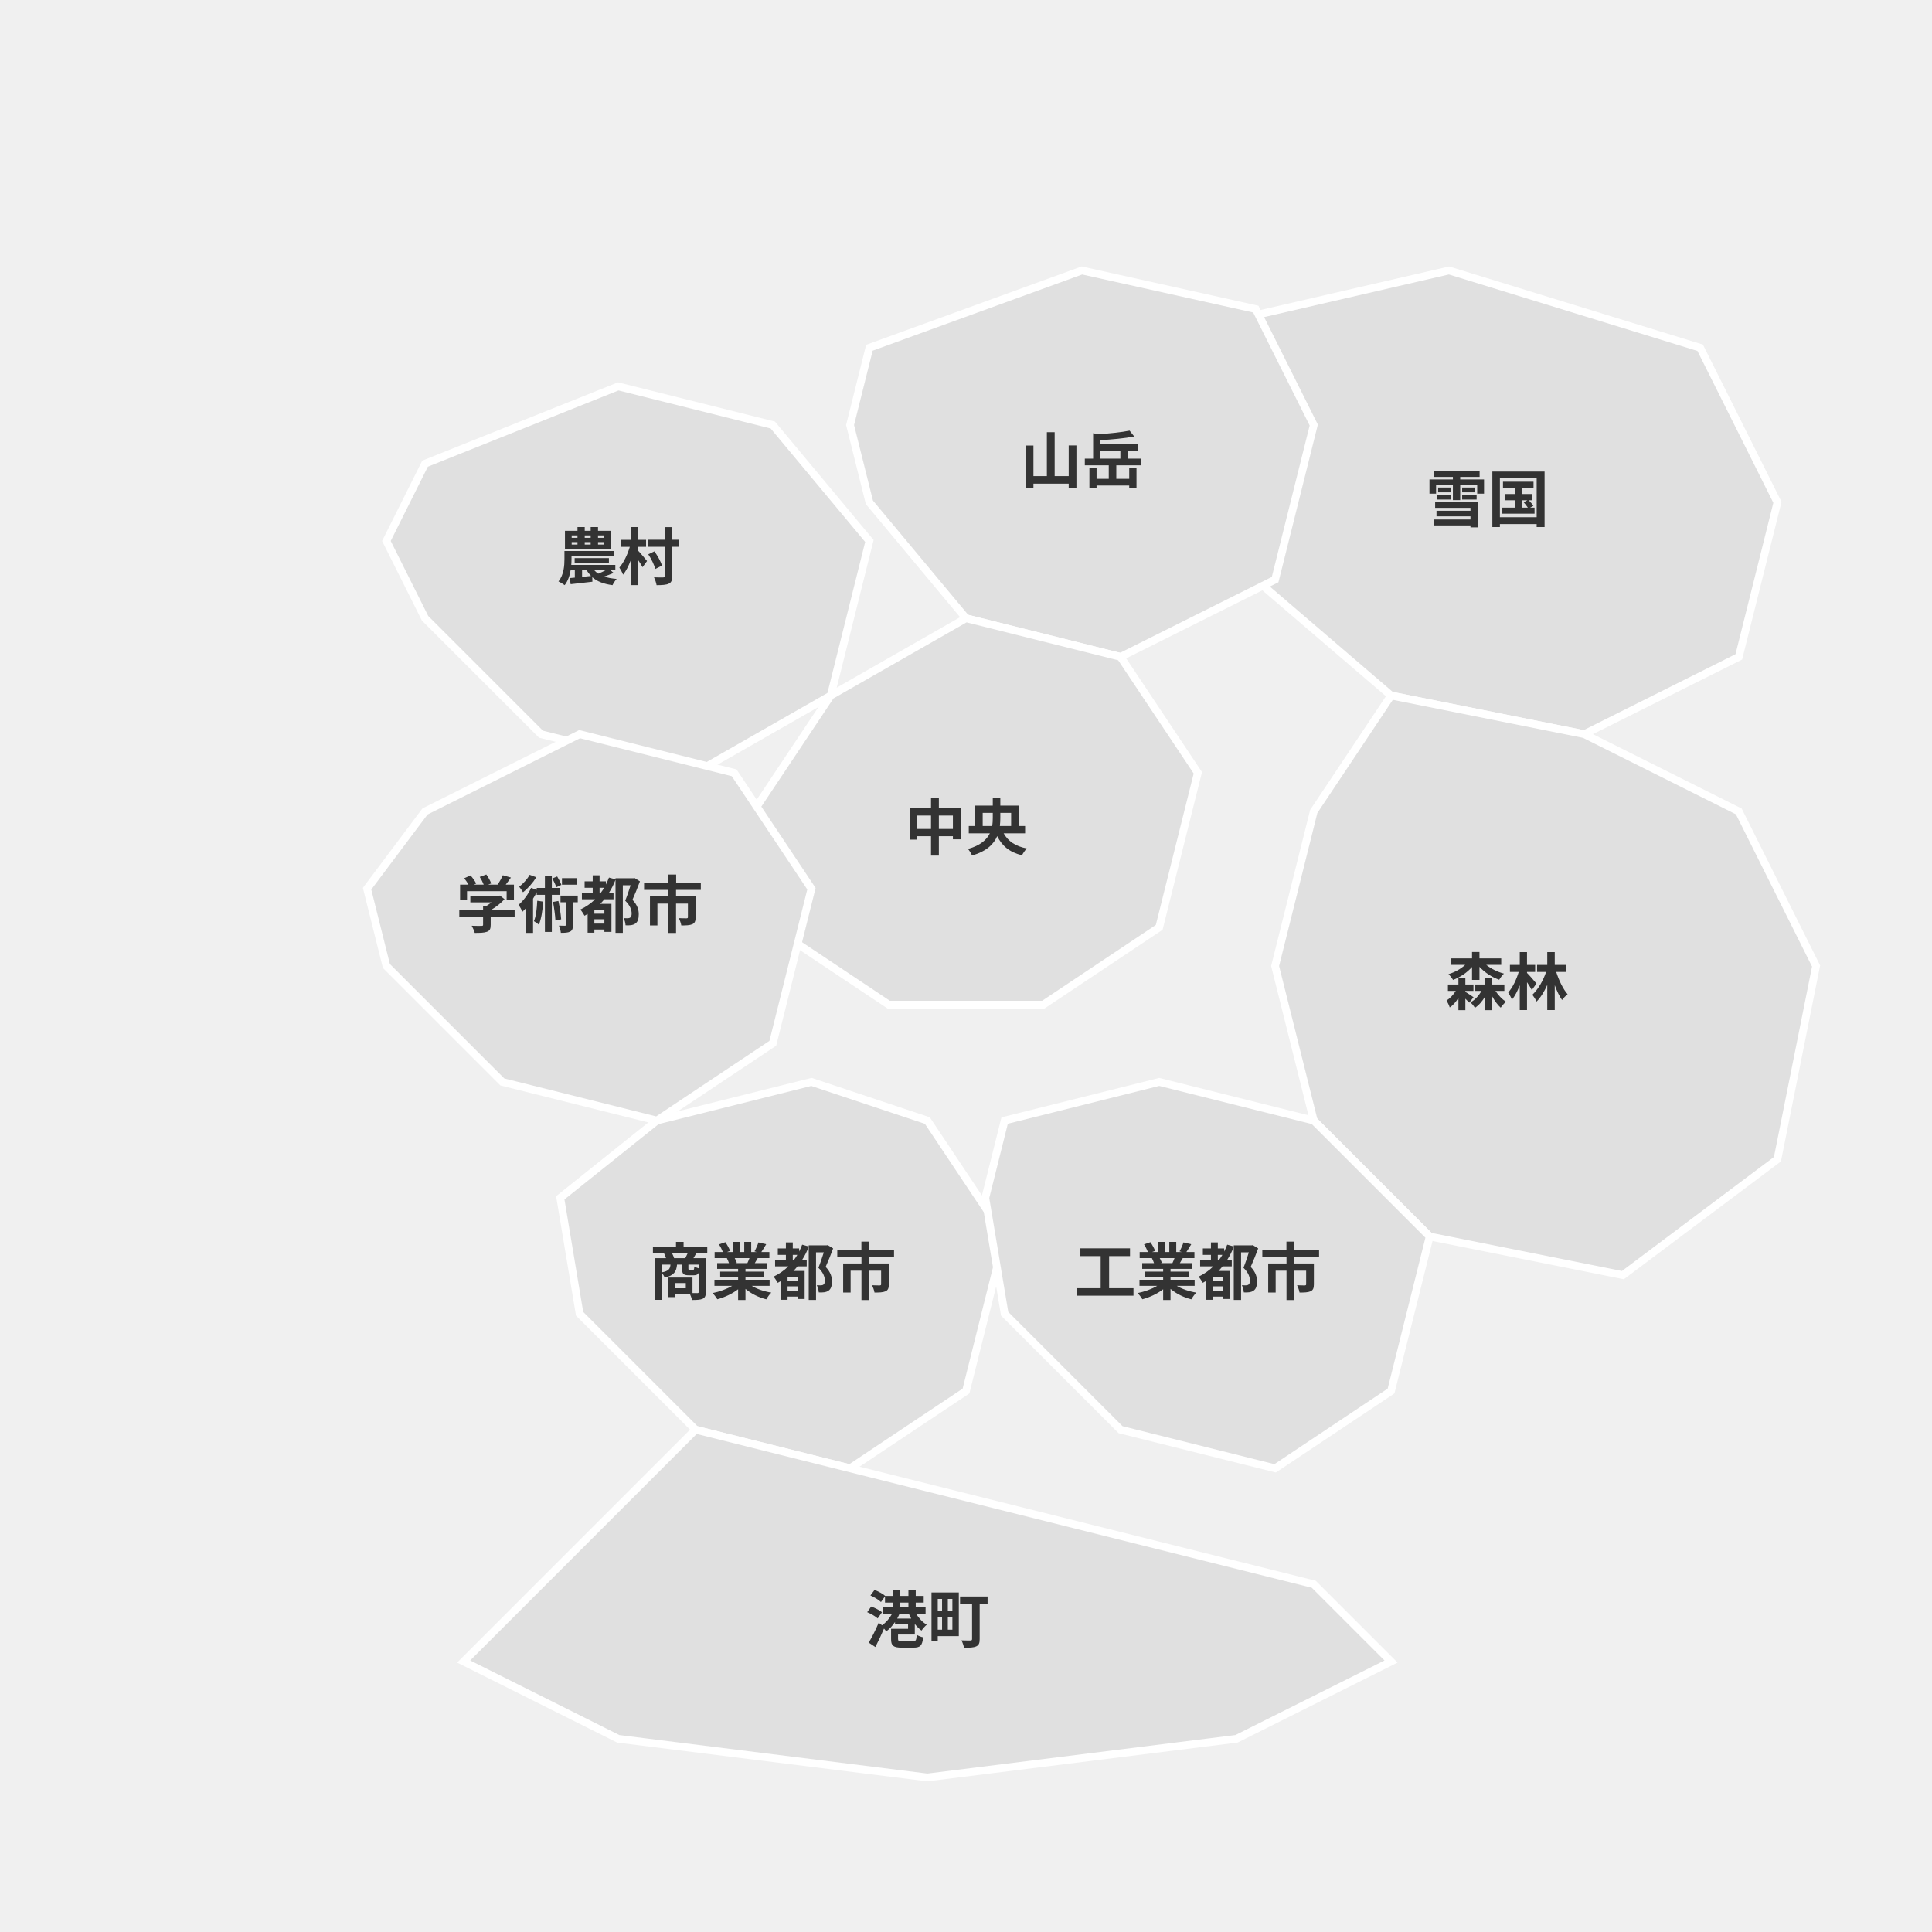
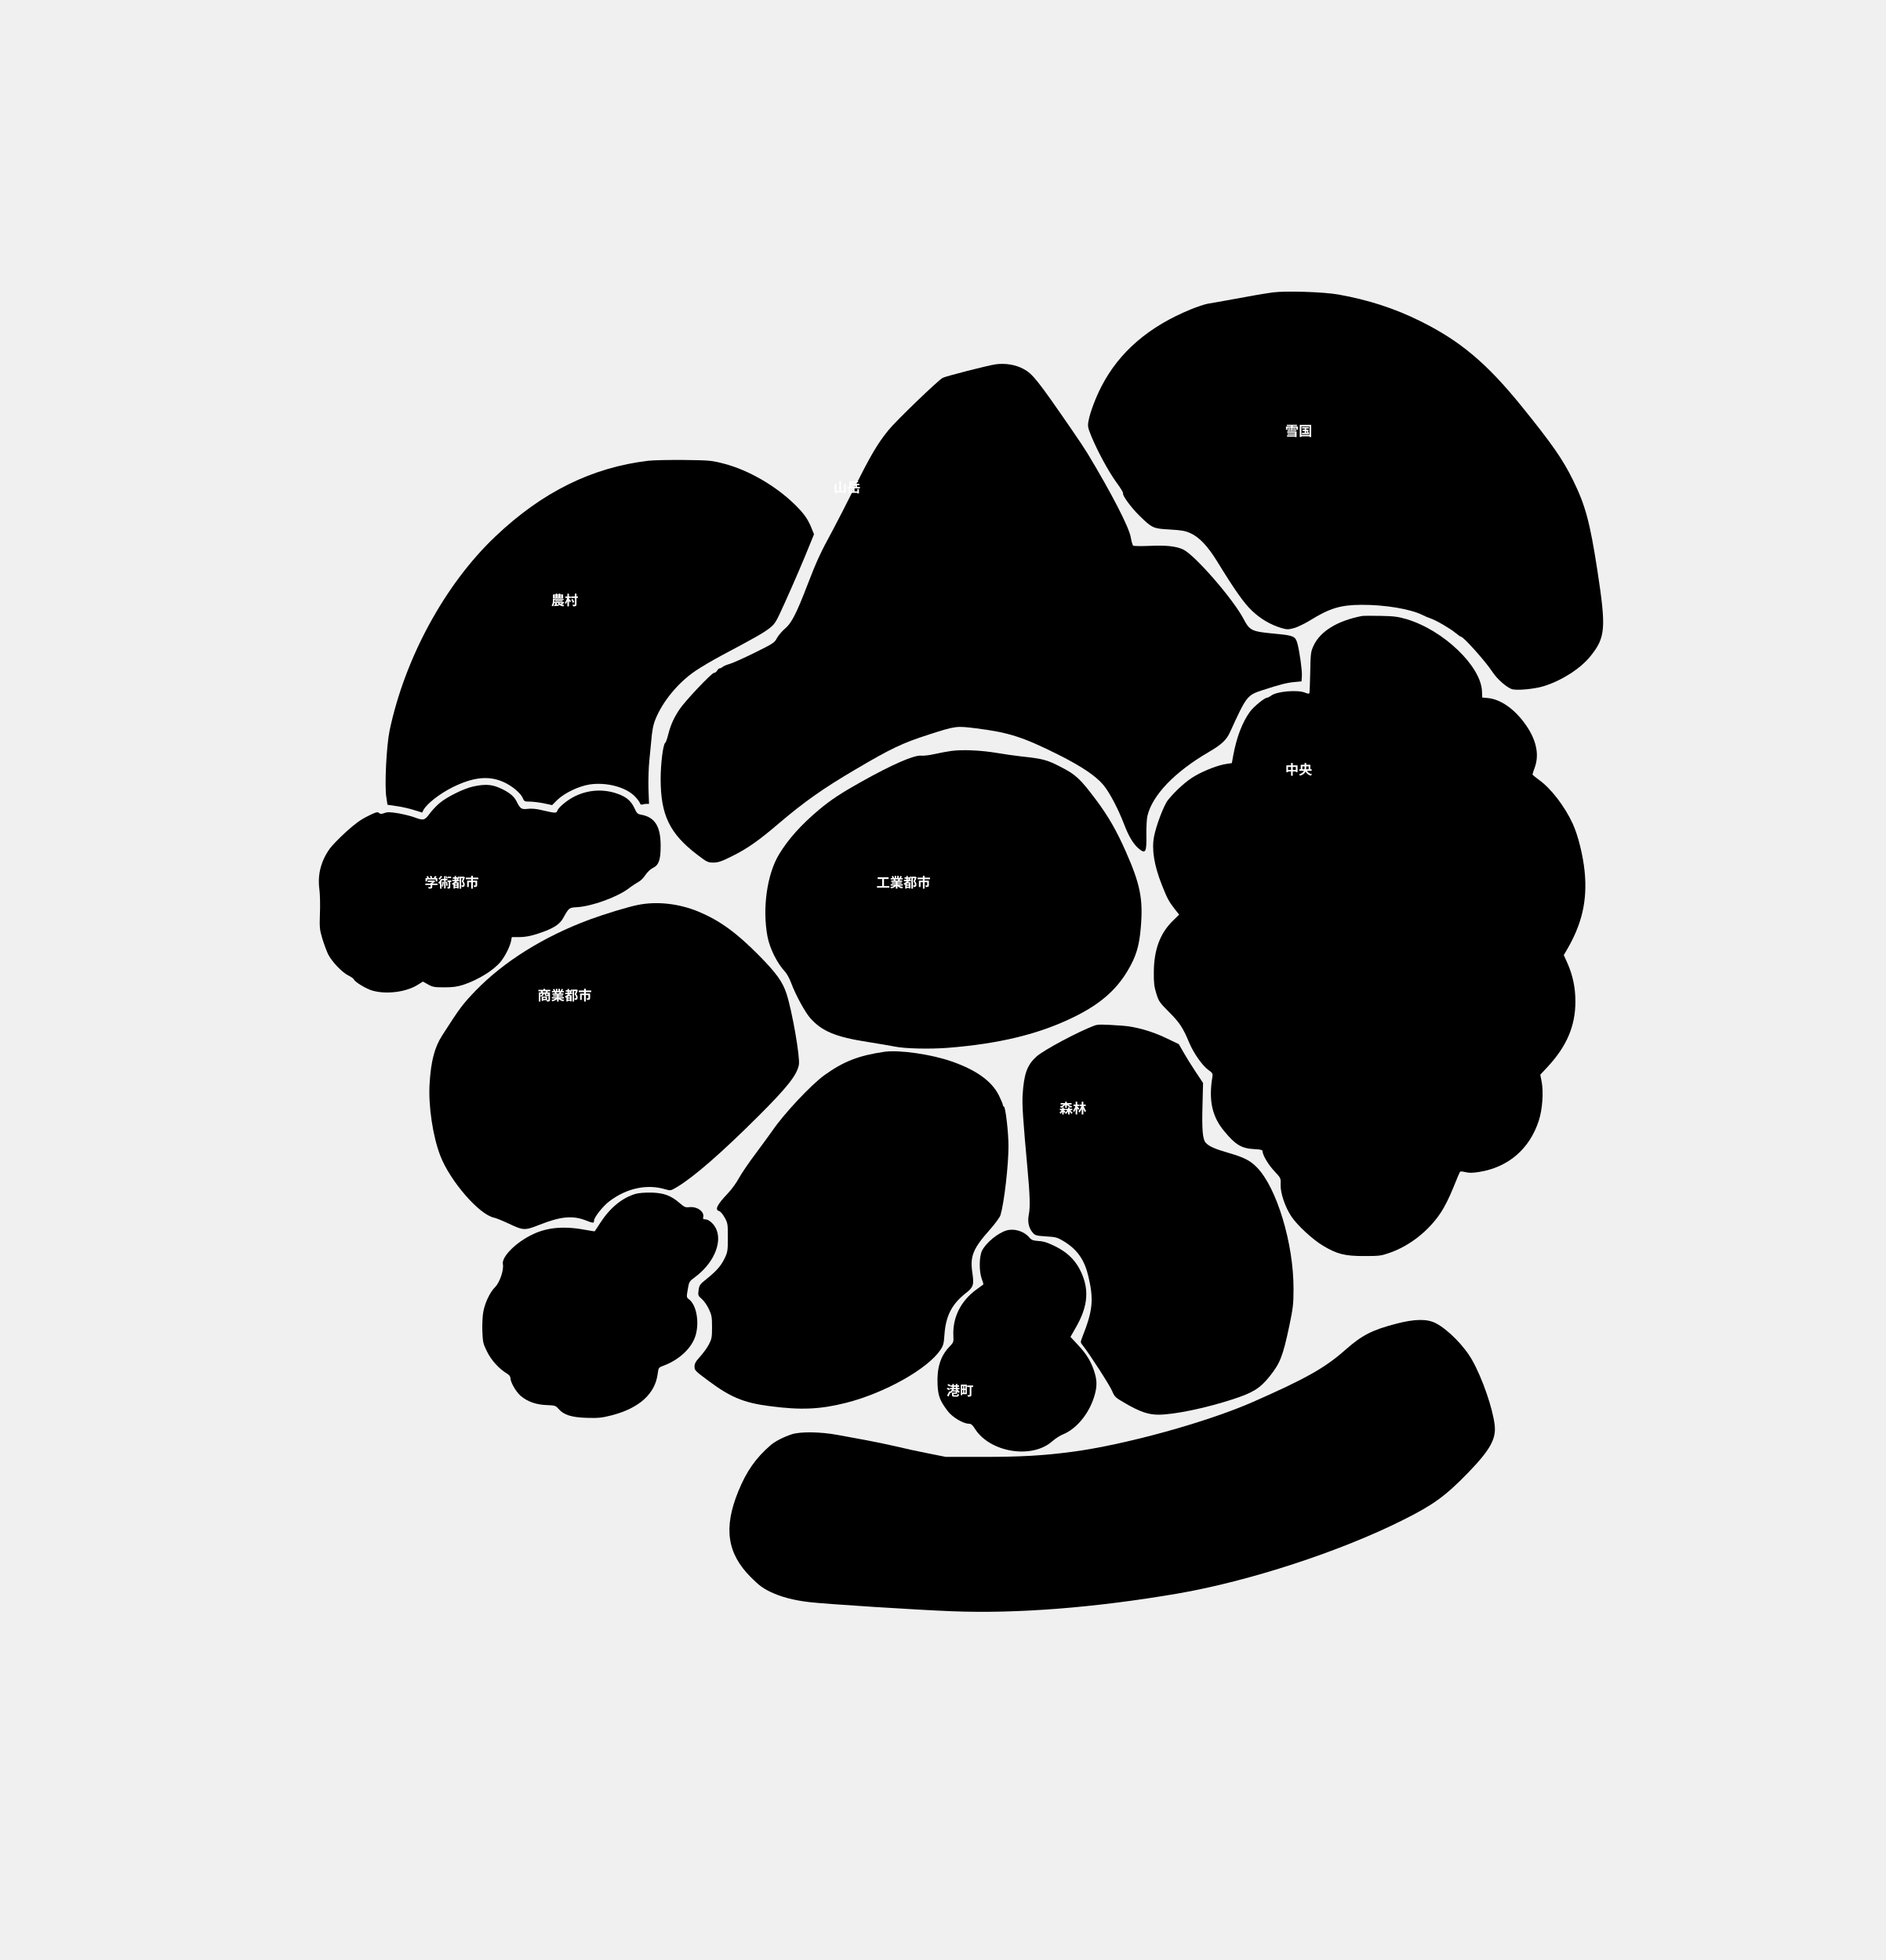
- <svg xmlns="http://www.w3.org/2000/svg" viewBox="0 0 1000 1000" id="territoryMapSVG">
+ <svg xmlns="http://www.w3.org/2000/svg" version="1.0" width="1670pt" height="1736pt" viewBox="0 0 1670 1736" preserveAspectRatio="xMidYMid meet" id="territoryMapSVG">
  <defs>
    <style>
-       .area-region {
-         fill: #e0e0e0;
-         stroke: #ffffff;
-         stroke-width: 4;
-         transition: all 0.3s ease;
-         cursor: pointer;
-       }
-       .area-region:hover {
-         opacity: 0.8;
-       }
-       .area-region.active {
-         stroke-width: 6;
-       }
-       .area-region.inactive {
-         opacity: 0.4;
-       }
-       .area-label {
-         fill: #333333;
-         font-family: 'UtukushiMincho', serif;
-         font-size: 32px;
-         font-weight: bold;
-         text-anchor: middle;
-         pointer-events: none;
-         user-select: none;
-       }
-     </style>
+     .area-region {
+       fill: #000000;
+       stroke: none;
+       transition: all 0.3s ease;
+       cursor: pointer;
+     }
+     .area-region:hover {
+       opacity: 0.8;
+     }
+     .area-region.active {
+       opacity: 0.7;
+     }
+     .area-region.inactive {
+       opacity: 0.3;
+     }
+     .area-label {
+       fill: #ffffff;
+       font-family: 'UtukushiMincho', serif;
+       font-size: 120px;
+       font-weight: bold;
+       text-anchor: middle;
+       pointer-events: none;
+       user-select: none;
+     }
+   </style>
  </defs>
-   <path id="area-雪国" class="area-region" data-area="雪国" d="M 620,170 L 750,140 L 880,180 L 920,260 L 900,340 L 820,380 L 720,360 L 650,300 L 620,220 Z" />
-   <text class="area-label" x="770" y="270">雪国</text>
-   <path id="area-農村" class="area-region" data-area="農村" d="M 220,240 L 320,200 L 400,220 L 450,280 L 430,360 L 360,400 L 280,380 L 220,320 L 200,280 Z" />
-   <text class="area-label" x="320" y="300">農村</text>
-   <path id="area-山岳" class="area-region" data-area="山岳" d="M 450,180 L 560,140 L 650,160 L 680,220 L 660,300 L 580,340 L 500,320 L 450,260 L 440,220 Z" />
-   <text class="area-label" x="560" y="250">山岳</text>
-   <path id="area-中央" class="area-region" data-area="中央" d="M 430,360 L 500,320 L 580,340 L 620,400 L 600,480 L 540,520 L 460,520 L 400,480 L 390,420 Z" />
-   <text class="area-label" x="500" y="440">中央</text>
-   <path id="area-森林" class="area-region" data-area="森林" d="M 720,360 L 820,380 L 900,420 L 940,500 L 920,600 L 840,660 L 740,640 L 680,580 L 660,500 L 680,420 Z" />
-   <text class="area-label" x="780" y="520">森林</text>
-   <path id="area-学術都市" class="area-region" data-area="学術都市" d="M 220,420 L 300,380 L 380,400 L 420,460 L 400,540 L 340,580 L 260,560 L 200,500 L 190,460 Z" />
-   <text class="area-label" x="300" y="480">学術都市</text>
-   <path id="area-商業都市" class="area-region" data-area="商業都市" d="M 340,580 L 420,560 L 480,580 L 520,640 L 500,720 L 440,760 L 360,740 L 300,680 L 290,620 Z" />
-   <text class="area-label" x="400" y="670">商業都市</text>
-   <path id="area-工業都市" class="area-region" data-area="工業都市" d="M 520,580 L 600,560 L 680,580 L 740,640 L 720,720 L 660,760 L 580,740 L 520,680 L 510,620 Z" />
-   <text class="area-label" x="620" y="670">工業都市</text>
-   <path id="area-港町" class="area-region" data-area="港町" d="M 360,740 L 440,760 L 520,780 L 600,800 L 680,820 L 720,860 L 640,900 L 480,920 L 320,900 L 240,860 L 280,820 L 320,780 Z" />
-   <text class="area-label" x="480" y="850">港町</text>
+   <g transform="translate(0,1736) scale(0.1,-0.1)">
+     <path id="area-雪国" class="area-region" data-area="雪国" d="M11270 14770 c-67 -9 -207 -33 -410 -71 -63 -11 -137 -25 -165 -29 -27 -5 -94 -27 -148 -49 -375 -153 -637 -379 -794 -684 -50 -96 -101 -231 -114 -304 -9 -48 -7 -59 26 -140 56 -134 150 -308 221 -406 36 -48 62 -92 59 -97 -10 -15 72 -127 144 -197 113 -111 122 -115 270 -123 106 -6 138 -12 183 -33 78 -35 154 -116 238 -253 152 -248 237 -369 307 -434 74 -71 163 -123 255 -151 53 -16 65 -16 113 -3 30 7 95 39 145 69 174 108 270 137 455 138 209 1 437 -37 545 -92 19 -10 50 -23 69 -29 48 -16 176 -91 221 -129 21 -18 43 -33 48 -33 21 0 217 -219 275 -308 46 -71 138 -149 183 -158 54 -10 197 5 272 28 162 50 327 156 416 267 133 165 139 247 61 756 -66 429 -106 578 -215 800 -92 187 -185 321 -459 660 -307 378 -539 574 -891 749 -229 114 -463 190 -727 237 -133 24 -469 34 -583 19z" />
+     <text class="area-label" x="11500" y="13500" transform="scale(1,-1) translate(0,-27000)">雪国</text>
+     <path id="area-山岳" class="area-region" data-area="山岳" d="M8815 14133 c-64 -9 -441 -105 -468 -120 -39 -20 -414 -381 -479 -462 -95 -116 -158 -223 -294 -496 -74 -148 -166 -328 -205 -400 -100 -183 -138 -264 -217 -470 -99 -258 -143 -345 -201 -393 -26 -22 -58 -60 -71 -83 -22 -42 -33 -49 -199 -131 -97 -48 -196 -92 -221 -99 -25 -7 -52 -18 -61 -26 -8 -7 -21 -13 -27 -13 -6 0 -16 -9 -22 -20 -6 -11 -19 -20 -28 -20 -20 0 -255 -248 -303 -320 -51 -75 -79 -138 -100 -218 -10 -42 -23 -79 -29 -82 -18 -11 -40 -183 -40 -319 0 -321 80 -485 325 -672 85 -65 95 -69 142 -69 43 0 72 10 170 59 134 67 233 137 413 291 224 190 388 306 670 472 322 190 419 236 655 312 239 77 243 77 418 55 289 -36 414 -76 732 -235 208 -105 333 -190 398 -270 55 -68 128 -208 181 -345 40 -106 82 -175 128 -214 62 -52 72 -35 69 121 -1 68 3 143 10 170 44 182 242 388 539 561 118 69 160 108 193 181 145 318 150 325 289 370 151 49 209 64 278 71 l65 6 3 49 c3 50 -21 219 -40 288 -18 63 -33 69 -188 84 -221 21 -232 26 -290 135 -94 177 -431 564 -533 612 -61 29 -152 39 -297 32 -74 -3 -140 -2 -146 2 -5 4 -15 37 -21 73 -16 92 -168 386 -380 739 -21 35 -86 134 -146 220 -300 435 -342 489 -424 533 -70 38 -161 53 -248 41z" />
+     <text class="area-label" x="7500" y="13000" transform="scale(1,-1) translate(0,-26000)">山岳</text>
+     <path id="area-農村" class="area-region" data-area="農村" d="M5740 13279 c-500 -60 -939 -277 -1352 -669 -445 -421 -802 -1075 -938 -1720 -28 -133 -46 -491 -29 -591 l10 -67 82 -12 c45 -6 114 -22 154 -35 l71 -22 13 25 c30 54 140 140 252 197 187 93 326 108 459 47 74 -34 149 -97 168 -142 11 -28 16 -30 62 -30 27 0 82 -7 123 -15 l74 -16 46 46 c64 62 190 122 287 137 148 22 320 -23 401 -107 20 -21 39 -46 43 -57 3 -12 11 -17 21 -14 8 3 25 6 38 6 l22 0 -5 133 c-2 75 1 185 8 253 7 65 13 135 15 154 9 110 18 158 40 212 64 157 200 322 353 426 48 33 157 97 242 142 297 158 361 195 414 236 49 39 57 51 133 220 83 184 165 374 226 526 l35 86 -23 57 c-33 81 -68 129 -152 211 -169 164 -406 300 -618 356 -116 30 -128 31 -360 34 -132 1 -274 -2 -315 -7z" />
+     <text class="area-label" x="5000" y="12000" transform="scale(1,-1) translate(0,-24000)">農村</text>
+     <path id="area-中央" class="area-region" data-area="中央" d="M12060 11904 c-217 -42 -369 -135 -428 -262 -25 -54 -27 -67 -30 -232 -2 -96 -5 -180 -7 -187 -3 -9 -12 -9 -39 2 -65 27 -247 12 -298 -25 -15 -11 -33 -20 -39 -20 -21 0 -119 -80 -150 -123 -68 -93 -119 -226 -149 -389 l-12 -67 -47 -7 c-71 -10 -190 -55 -277 -105 -75 -42 -172 -129 -241 -214 -36 -44 -104 -222 -124 -324 -22 -113 0 -253 68 -426 46 -118 64 -151 113 -214 l41 -52 -58 -57 c-111 -110 -165 -255 -166 -452 -1 -94 3 -129 22 -190 22 -70 29 -80 114 -165 92 -92 123 -139 178 -272 39 -92 117 -203 169 -240 35 -24 40 -32 36 -58 -35 -211 -4 -355 106 -486 99 -120 152 -151 266 -157 58 -3 72 -7 72 -20 0 -33 54 -123 108 -179 54 -58 54 -58 52 -119 -2 -73 40 -195 94 -277 53 -80 192 -208 282 -261 126 -75 193 -91 364 -91 137 0 150 2 232 31 174 62 340 194 445 352 35 52 77 137 111 221 30 75 57 139 61 143 3 4 25 2 49 -4 32 -8 63 -7 120 2 258 41 448 205 528 455 32 98 43 254 25 345 l-12 61 66 71 c169 182 245 362 245 577 0 123 -23 233 -71 341 l-32 71 22 37 c139 234 188 445 163 701 -14 143 -59 325 -106 426 -70 152 -190 309 -295 385 -33 24 -61 47 -61 50 0 3 9 33 21 65 42 118 10 253 -92 391 -94 128 -213 210 -322 221 l-52 5 -2 52 c-6 223 -340 544 -668 642 -75 22 -113 27 -230 29 -77 2 -151 1 -165 -1z" />
+     <text class="area-label" x="11500" y="10500" transform="scale(1,-1) translate(0,-21000)">中央</text>
+     <path id="area-工業都市" class="area-region" data-area="工業都市" d="M8425 10709 c-38 -5 -106 -18 -150 -28 -44 -10 -96 -16 -116 -14 -62 8 -259 -78 -539 -235 -171 -96 -264 -157 -368 -244 -157 -132 -271 -259 -353 -394 -107 -176 -150 -480 -103 -729 20 -105 85 -236 154 -310 16 -16 40 -60 54 -97 41 -111 125 -264 172 -317 104 -116 225 -166 509 -210 105 -17 213 -35 240 -41 90 -18 305 -23 465 -11 457 36 808 121 1115 271 230 112 376 237 480 412 75 125 104 221 117 388 21 247 -6 380 -132 665 -83 188 -155 313 -259 453 -145 194 -183 230 -318 299 -124 64 -159 73 -348 93 -55 6 -153 20 -217 31 -143 24 -309 31 -403 18z" />
+     <text class="area-label" x="8000" y="9500" transform="scale(1,-1) translate(0,-19000)">工業都市</text>
+     <path id="area-学術都市" class="area-region" data-area="学術都市" d="M4191 10394 c-81 -17 -230 -90 -296 -145 -27 -22 -68 -65 -90 -95 -45 -61 -55 -63 -133 -34 -29 11 -93 27 -142 36 -74 12 -97 13 -125 3 -27 -10 -37 -10 -50 1 -13 11 -28 7 -99 -29 -63 -31 -111 -66 -193 -140 -60 -55 -123 -120 -141 -145 -80 -111 -111 -231 -94 -362 6 -43 8 -140 5 -214 -4 -125 -3 -142 21 -223 15 -49 38 -111 52 -140 34 -66 124 -161 179 -187 24 -12 45 -27 48 -34 9 -24 114 -87 168 -101 126 -34 298 -11 399 53 l45 28 45 -25 c40 -23 56 -26 145 -26 77 0 116 6 169 23 133 45 266 127 330 205 39 48 83 135 92 185 l6 32 68 0 c49 0 96 9 162 30 132 43 191 79 224 137 52 94 53 94 124 98 130 8 350 87 453 163 34 26 76 53 92 62 17 8 44 35 60 60 17 26 46 53 67 63 52 25 68 72 68 196 0 172 -51 253 -172 275 -33 6 -40 13 -61 60 -29 62 -72 99 -150 126 -122 43 -254 36 -373 -21 -67 -32 -149 -99 -159 -130 -8 -23 -15 -23 -140 6 -44 11 -89 15 -121 11 -58 -7 -67 0 -102 70 -23 46 -75 85 -159 120 -66 27 -126 29 -222 8z" />
+     <text class="area-label" x="4000" y="9500" transform="scale(1,-1) translate(0,-19000)">学術都市</text>
+     <path id="area-商業都市" class="area-region" data-area="商業都市" d="M5649 9345 c-90 -18 -290 -79 -429 -130 -402 -149 -757 -370 -1008 -629 -115 -120 -139 -151 -297 -398 -67 -104 -99 -227 -111 -426 -12 -195 28 -465 95 -639 87 -225 346 -523 476 -548 16 -3 73 -26 126 -51 136 -64 144 -64 279 -11 188 74 292 83 409 37 64 -25 71 -25 71 -1 0 28 81 131 137 172 153 116 334 154 495 105 46 -13 47 -13 104 21 150 90 396 305 715 623 260 259 346 368 363 459 12 65 -60 479 -110 631 -34 104 -91 183 -241 335 -202 205 -350 312 -539 391 -173 71 -366 93 -535 59z" />
+     <text class="area-label" x="5000" y="8500" transform="scale(1,-1) translate(0,-17000)">商業都市</text>
+     <path id="area-森林" class="area-region" data-area="森林" d="M9690 8276 c-150 -57 -447 -216 -512 -274 -83 -75 -111 -151 -123 -342 -5 -87 3 -209 44 -660 20 -214 24 -334 12 -392 -14 -67 -3 -123 33 -165 22 -26 31 -28 119 -34 87 -5 100 -9 158 -44 120 -74 183 -164 218 -316 47 -203 37 -299 -55 -531 -18 -48 -18 -48 4 -75 59 -74 241 -356 260 -404 22 -52 27 -57 121 -111 126 -73 201 -98 288 -98 139 0 415 57 658 136 181 59 240 96 324 199 97 121 120 180 178 453 33 158 37 193 37 327 1 402 -149 897 -325 1076 -58 60 -116 89 -252 128 -119 34 -172 58 -200 89 -28 30 -35 116 -29 334 l5 196 -66 99 c-36 54 -84 131 -107 172 l-42 73 -113 54 c-124 60 -267 100 -382 109 -189 13 -219 13 -253 1z" />
+     <text class="area-label" x="9500" y="7500" transform="scale(1,-1) translate(0,-15000)">森林</text>
+     <path d="M7830 8044 c-227 -33 -362 -86 -530 -207 -120 -87 -358 -342 -458 -488 -17 -25 -83 -115 -146 -200 -64 -85 -132 -185 -153 -224 -20 -38 -64 -99 -98 -135 -97 -102 -118 -146 -76 -157 10 -3 32 -28 47 -56 28 -49 29 -58 29 -177 0 -114 -2 -130 -26 -180 -32 -69 -74 -117 -160 -186 -61 -49 -67 -56 -73 -101 -6 -46 -5 -49 28 -78 19 -16 48 -57 63 -90 25 -53 28 -71 28 -160 0 -90 -3 -105 -28 -153 -15 -29 -50 -77 -77 -107 -40 -44 -50 -62 -50 -90 0 -32 7 -39 123 -125 194 -145 314 -195 541 -224 277 -37 448 -29 678 29 343 87 724 301 836 470 25 37 30 57 35 134 12 166 65 269 186 365 71 55 77 74 61 184 -22 145 6 214 158 384 48 55 86 107 92 128 33 114 70 441 70 610 0 117 -26 344 -40 348 -5 2 -10 9 -10 16 0 8 -16 45 -35 84 -63 126 -199 224 -416 300 -182 64 -466 105 -599 86z" />
+     <path d="M5629 6786 c-118 -34 -227 -123 -313 -256 -27 -41 -49 -76 -50 -76 -1 -1 -32 4 -71 11 -191 37 -341 26 -472 -35 -151 -70 -283 -201 -270 -267 10 -50 -28 -162 -68 -202 -45 -44 -90 -137 -105 -218 -7 -34 -11 -110 -9 -170 4 -103 7 -114 42 -185 37 -76 108 -154 178 -195 17 -10 29 -26 29 -38 0 -38 48 -121 90 -158 61 -52 138 -79 232 -82 72 -3 79 -5 103 -33 45 -53 114 -76 250 -80 103 -3 134 0 220 22 245 63 387 191 409 370 7 53 8 54 54 71 128 48 233 142 273 243 46 116 22 287 -48 342 -25 19 -25 20 -13 89 11 68 14 72 61 107 160 117 242 294 195 419 -20 51 -67 95 -101 95 -18 0 -22 4 -18 19 12 48 -52 96 -121 89 -36 -4 -46 0 -85 34 -78 68 -142 92 -251 95 -56 1 -114 -3 -141 -11z" />
+     <path d="M8910 6461 c-76 -24 -176 -106 -213 -176 -27 -51 -29 -186 -3 -254 9 -24 15 -45 14 -47 -2 -1 -30 -22 -64 -47 -138 -101 -210 -249 -202 -409 3 -54 1 -59 -34 -95 -80 -83 -113 -188 -106 -337 5 -100 20 -141 89 -233 41 -55 138 -113 188 -113 20 0 33 -11 54 -45 133 -210 505 -270 684 -111 26 23 68 50 92 60 127 50 243 195 286 357 20 74 19 125 -5 200 -28 89 -70 158 -146 238 l-65 70 45 79 c115 198 125 353 34 525 -46 85 -114 149 -214 198 -64 32 -100 44 -146 47 -52 4 -65 9 -85 33 -47 55 -134 81 -203 60z" />
+     <path id="area-港町" class="area-region" data-area="港町" d="M12365 5636 c-215 -56 -303 -101 -449 -229 -182 -162 -351 -257 -821 -464 -409 -180 -1137 -381 -1602 -442 -257 -34 -458 -45 -793 -45 l-325 0 -160 32 c-88 17 -216 45 -285 62 -69 16 -188 41 -265 55 -77 14 -189 35 -250 46 -151 28 -331 30 -405 5 -75 -25 -148 -63 -185 -95 -132 -114 -215 -232 -287 -409 -133 -325 -100 -552 112 -763 70 -70 103 -95 171 -128 93 -45 207 -75 344 -91 153 -18 955 -69 1264 -81 579 -23 1272 32 2001 157 627 108 1433 370 1991 650 271 135 378 213 580 421 194 201 249 299 234 422 -17 148 -110 416 -198 572 -70 126 -218 276 -325 330 -77 39 -185 37 -347 -5z" />
+     <text class="area-label" x="8500" y="5000" transform="scale(1,-1) translate(0,-10000)">港町</text>
+   </g>
</svg>
